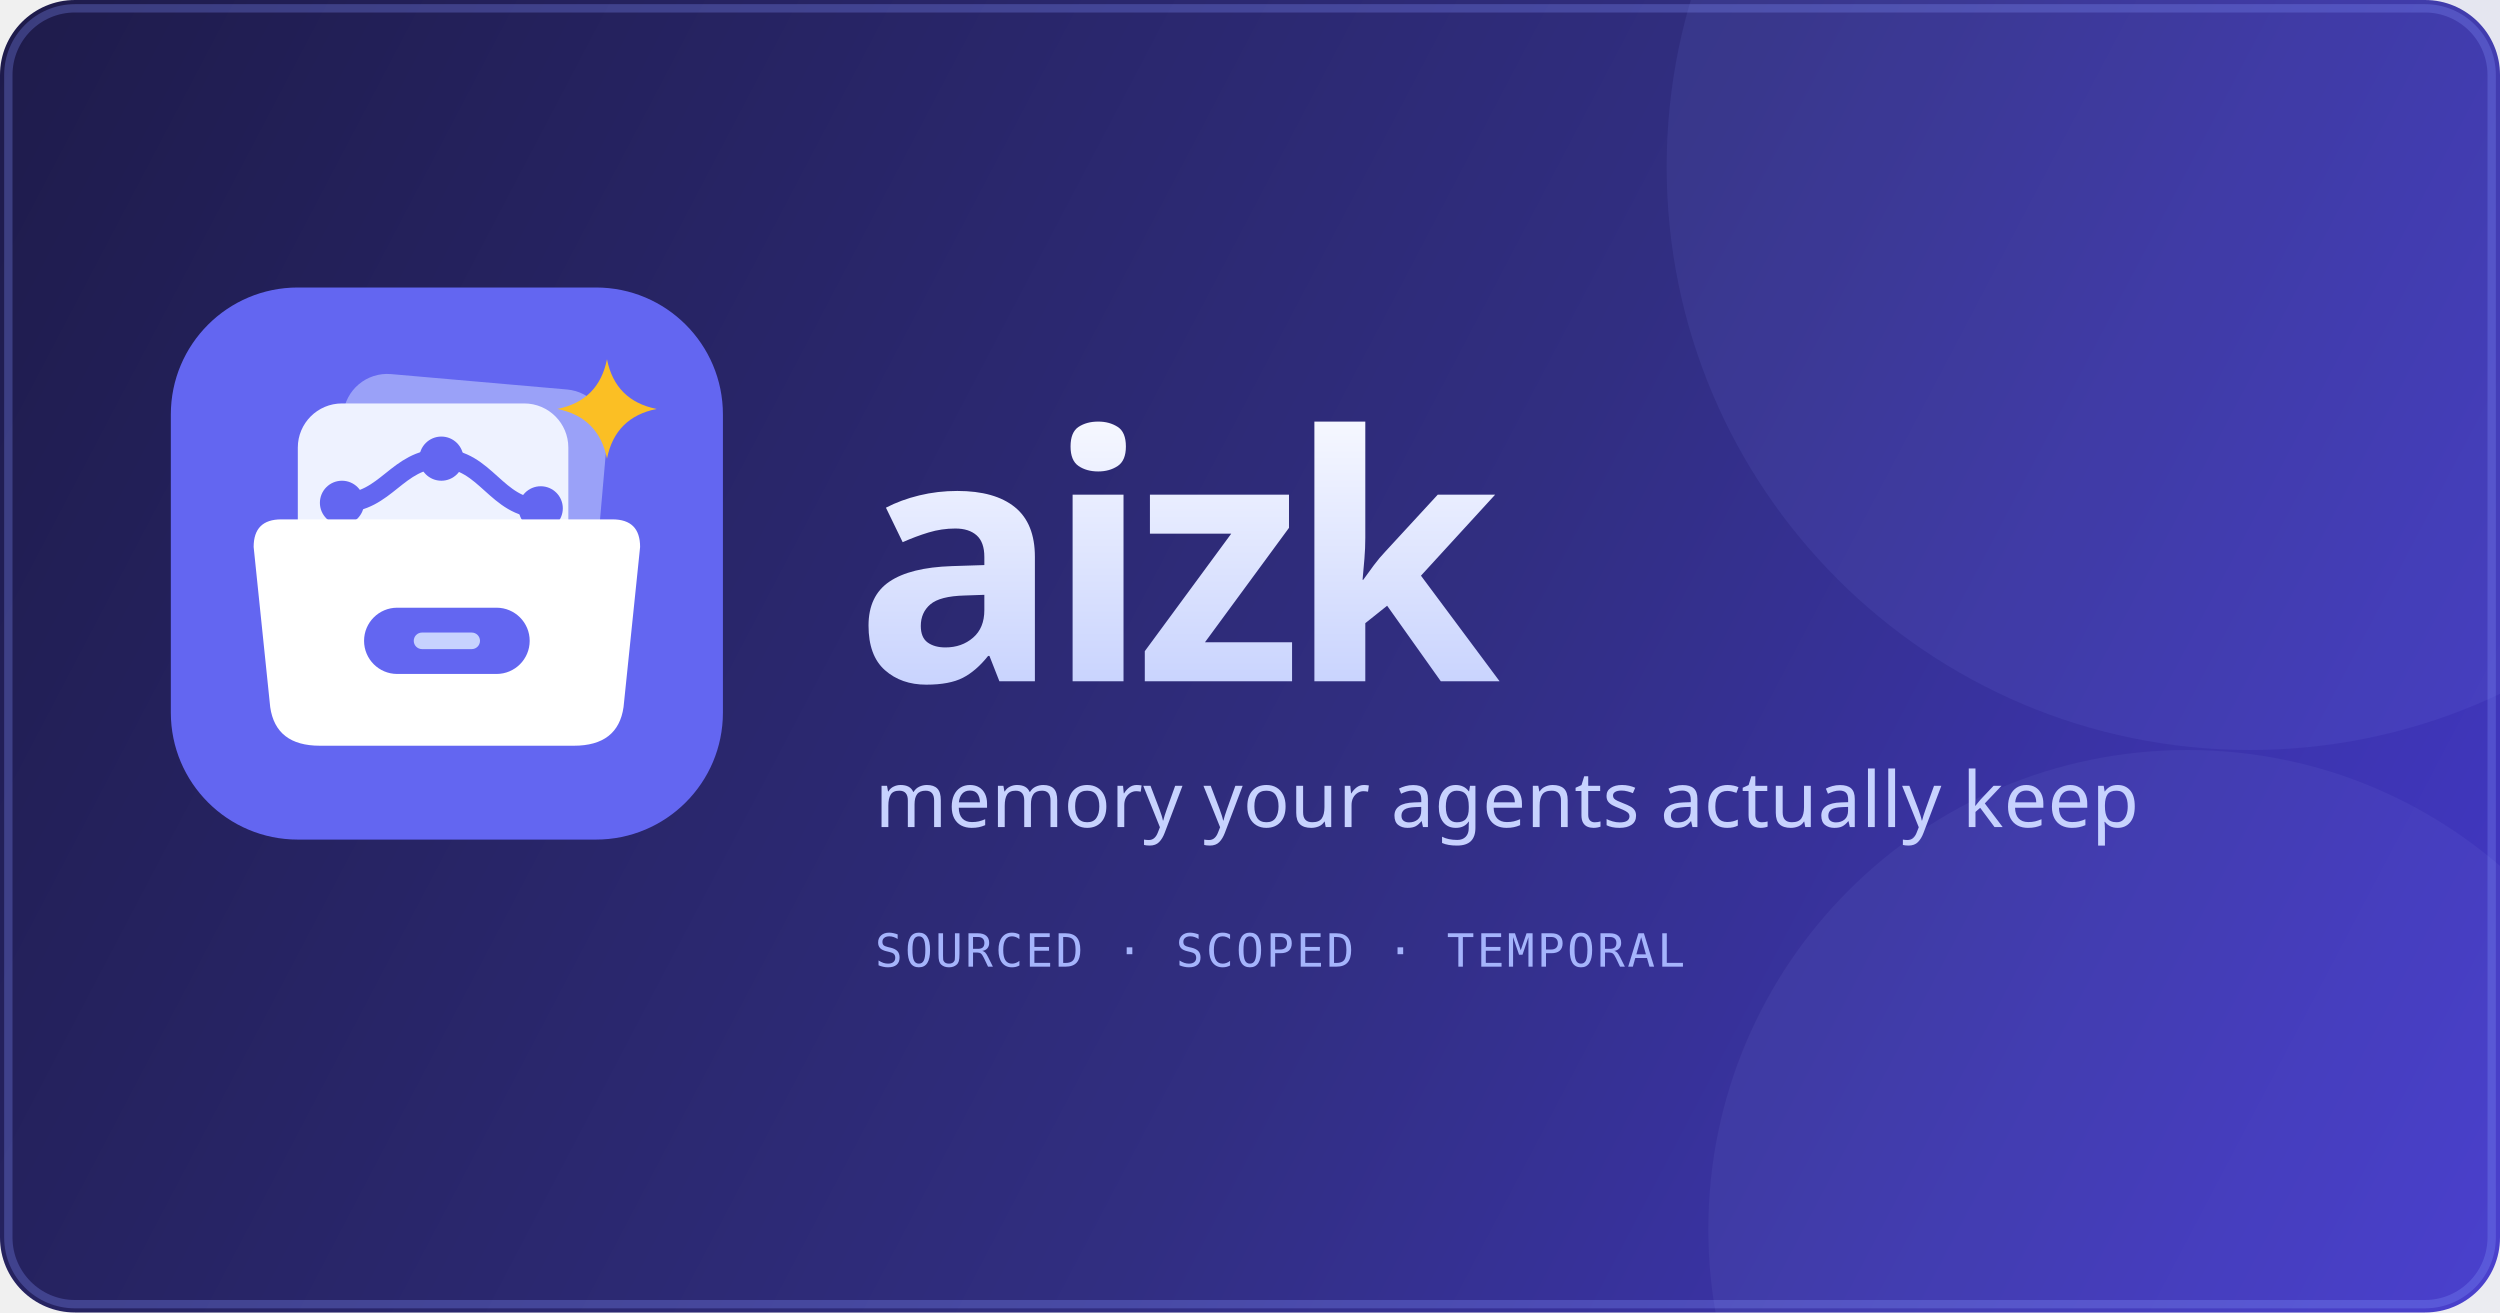
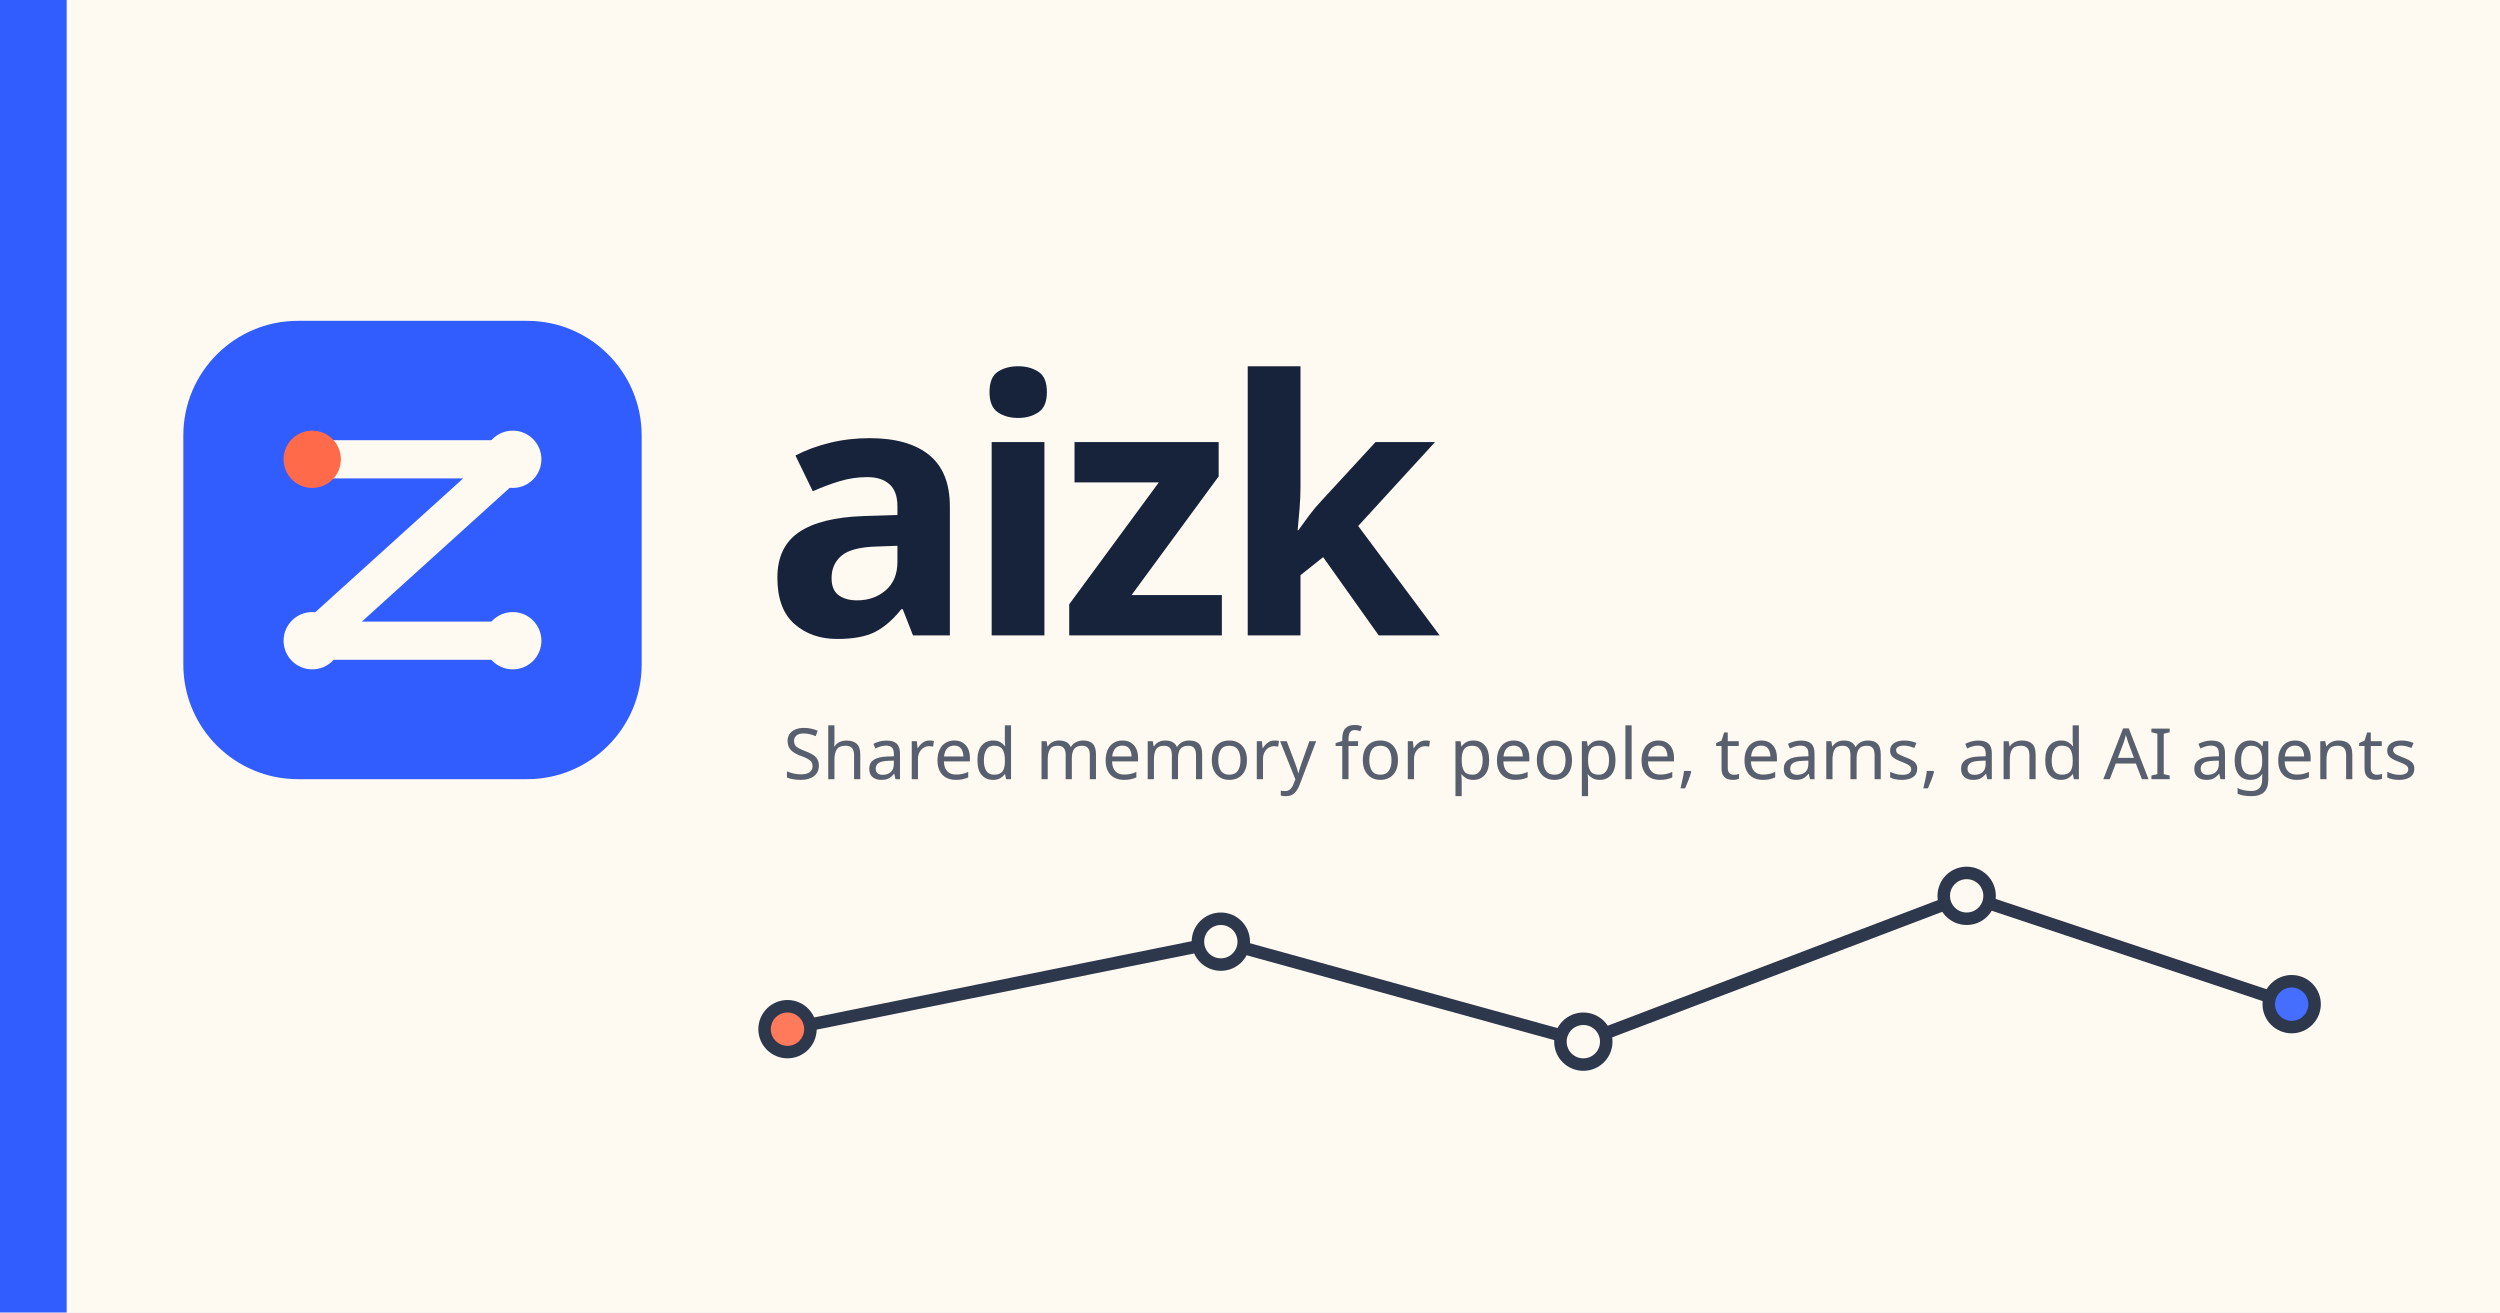
- <svg xmlns="http://www.w3.org/2000/svg" width="1200" height="630" viewBox="0 0 1200 630" fill="none" role="img" aria-labelledby="title desc">
-   <defs>
-     <linearGradient id="card-background" x1="0" y1="0" x2="1200" y2="630" gradientUnits="userSpaceOnUse">
-       <stop offset="0" stop-color="#1e1b4b" />
-       <stop offset=".56" stop-color="#312e81" />
-       <stop offset="1" stop-color="#4338ca" />
-     </linearGradient>
-     <linearGradient id="card-icon" x1="90" y1="146" x2="340" y2="396" gradientUnits="userSpaceOnUse">
-       <stop offset="0" stop-color="#6366f1" />
-       <stop offset="1" stop-color="#4338ca" />
-     </linearGradient>
-     <linearGradient id="card-word" x1="0" y1="176" x2="0" y2="334" gradientUnits="userSpaceOnUse">
-       <stop offset="0" stop-color="#fff" />
-       <stop offset="1" stop-color="#c7d2fe" />
-     </linearGradient>
-   </defs>
-   <rect width="1200" height="630" rx="36" fill="url(#card-background)" />
-   <rect x="4" y="4" width="1192" height="622" rx="32" stroke="#818cf8" stroke-width="4" opacity=".3" />
-   <circle cx="1080" cy="80" r="280" fill="#818cf8" opacity=".1" />
-   <circle cx="1050" cy="590" r="230" fill="#a5b4fc" opacity=".07" />
-   <g transform="translate(82 138) scale(2.65)">
-     <rect width="100" height="100" rx="23" fill="url(#card-icon)" />
-     <rect x="30" y="17" width="48" height="42" rx="8" transform="rotate(5 54 38)" fill="#c7d2fe" opacity=".55" />
-     <rect x="23" y="21" width="49" height="43" rx="8" fill="#eef2ff" />
-     <path d="M31 39 C39 39 41 31 49 31 C57 31 59 40 67 40" stroke="#6366f1" stroke-width="3.5" stroke-linecap="round" />
-     <g fill="#6366f1">
-       <circle cx="31" cy="39" r="4" />
-       <circle cx="49" cy="31" r="4" />
-       <circle cx="67" cy="40" r="4" />
-     </g>
-     <path d="M15 47 Q15 42 20 42 H80 Q85 42 85 47 L82 76 Q81 83 73 83 H27 Q19 83 18 76 Z" fill="#fff" />
-     <rect x="35" y="58" width="30" height="12" rx="6" fill="#6366f1" />
-     <rect x="44" y="62.5" width="12" height="3" rx="1.5" fill="#c7d2fe" />
-     <path d="M79 13 C80 18 83 21 88 22 C83 23 80 26 79 31 C78 26 75 23 70 22 C75 21 78 18 79 13 Z" fill="#fbbf24" />
+ <svg xmlns="http://www.w3.org/2000/svg" width="1200" height="630" viewBox="0 0 1200 630" role="img" aria-labelledby="title desc">
+   <rect width="1200" height="630" fill="#fffaf1" />
+   <rect x="0" y="0" width="32" height="630" fill="#315dff" />
+   <g transform="translate(88 154) scale(2.291667)">
+     <rect width="96" height="96" rx="24" fill="#315dff" />
+     <path d="M27 29H69L27 67H69" fill="none" stroke="#fffaf1" stroke-width="8" stroke-linecap="round" stroke-linejoin="round" />
+     <circle cx="27" cy="29" r="6" fill="#ff6b4a" />
+     <circle cx="69" cy="29" r="6" fill="#fffaf1" />
+     <circle cx="27" cy="67" r="6" fill="#fffaf1" />
+     <circle cx="69" cy="67" r="6" fill="#fffaf1" />
  </g>
-   <text x="410" y="327" font-family="'Space Grotesk', 'Noto Sans', system-ui, sans-serif" font-size="164" font-weight="700" letter-spacing="-7" fill="url(#card-word)">aizk</text>
-   <text x="420" y="397" font-family="'Space Grotesk', 'Noto Sans', system-ui, sans-serif" font-size="37" font-weight="500" letter-spacing=".2" fill="#c7d2fe">memory your agents actually keep</text>
-   <text x="420" y="464" font-family="ui-monospace, 'SFMono-Regular', Consolas, monospace" font-size="22" font-weight="500" letter-spacing="1.2" fill="#a5b4fc">SOURCED  ·  SCOPED  ·  TEMPORAL</text>
+   <text x="366" y="305" fill="#17223b" font-family="'Space Grotesk', 'Noto Sans', sans-serif" font-size="170" font-weight="700" letter-spacing="-5.95">aizk</text>
+   <text x="376" y="374" fill="#17223b" opacity=".72" font-family="'Space Grotesk', 'Noto Sans', sans-serif" font-size="34" font-weight="500">Shared memory for people, teams, and AI agents</text>
+   <g opacity=".9">
+     <polyline points="378,494 586,452 760,500 944,430 1100,482" fill="none" stroke="#17223b" stroke-width="6" stroke-linecap="round" stroke-linejoin="round" />
+     <circle cx="378" cy="494" r="11" fill="#ff6b4a" stroke="#17223b" stroke-width="6" />
+     <circle cx="586" cy="452" r="11" fill="#fffaf1" stroke="#17223b" stroke-width="6" />
+     <circle cx="760" cy="500" r="11" fill="#fffaf1" stroke="#17223b" stroke-width="6" />
+     <circle cx="944" cy="430" r="11" fill="#fffaf1" stroke="#17223b" stroke-width="6" />
+     <circle cx="1100" cy="482" r="11" fill="#315dff" stroke="#17223b" stroke-width="6" />
+   </g>
</svg>
